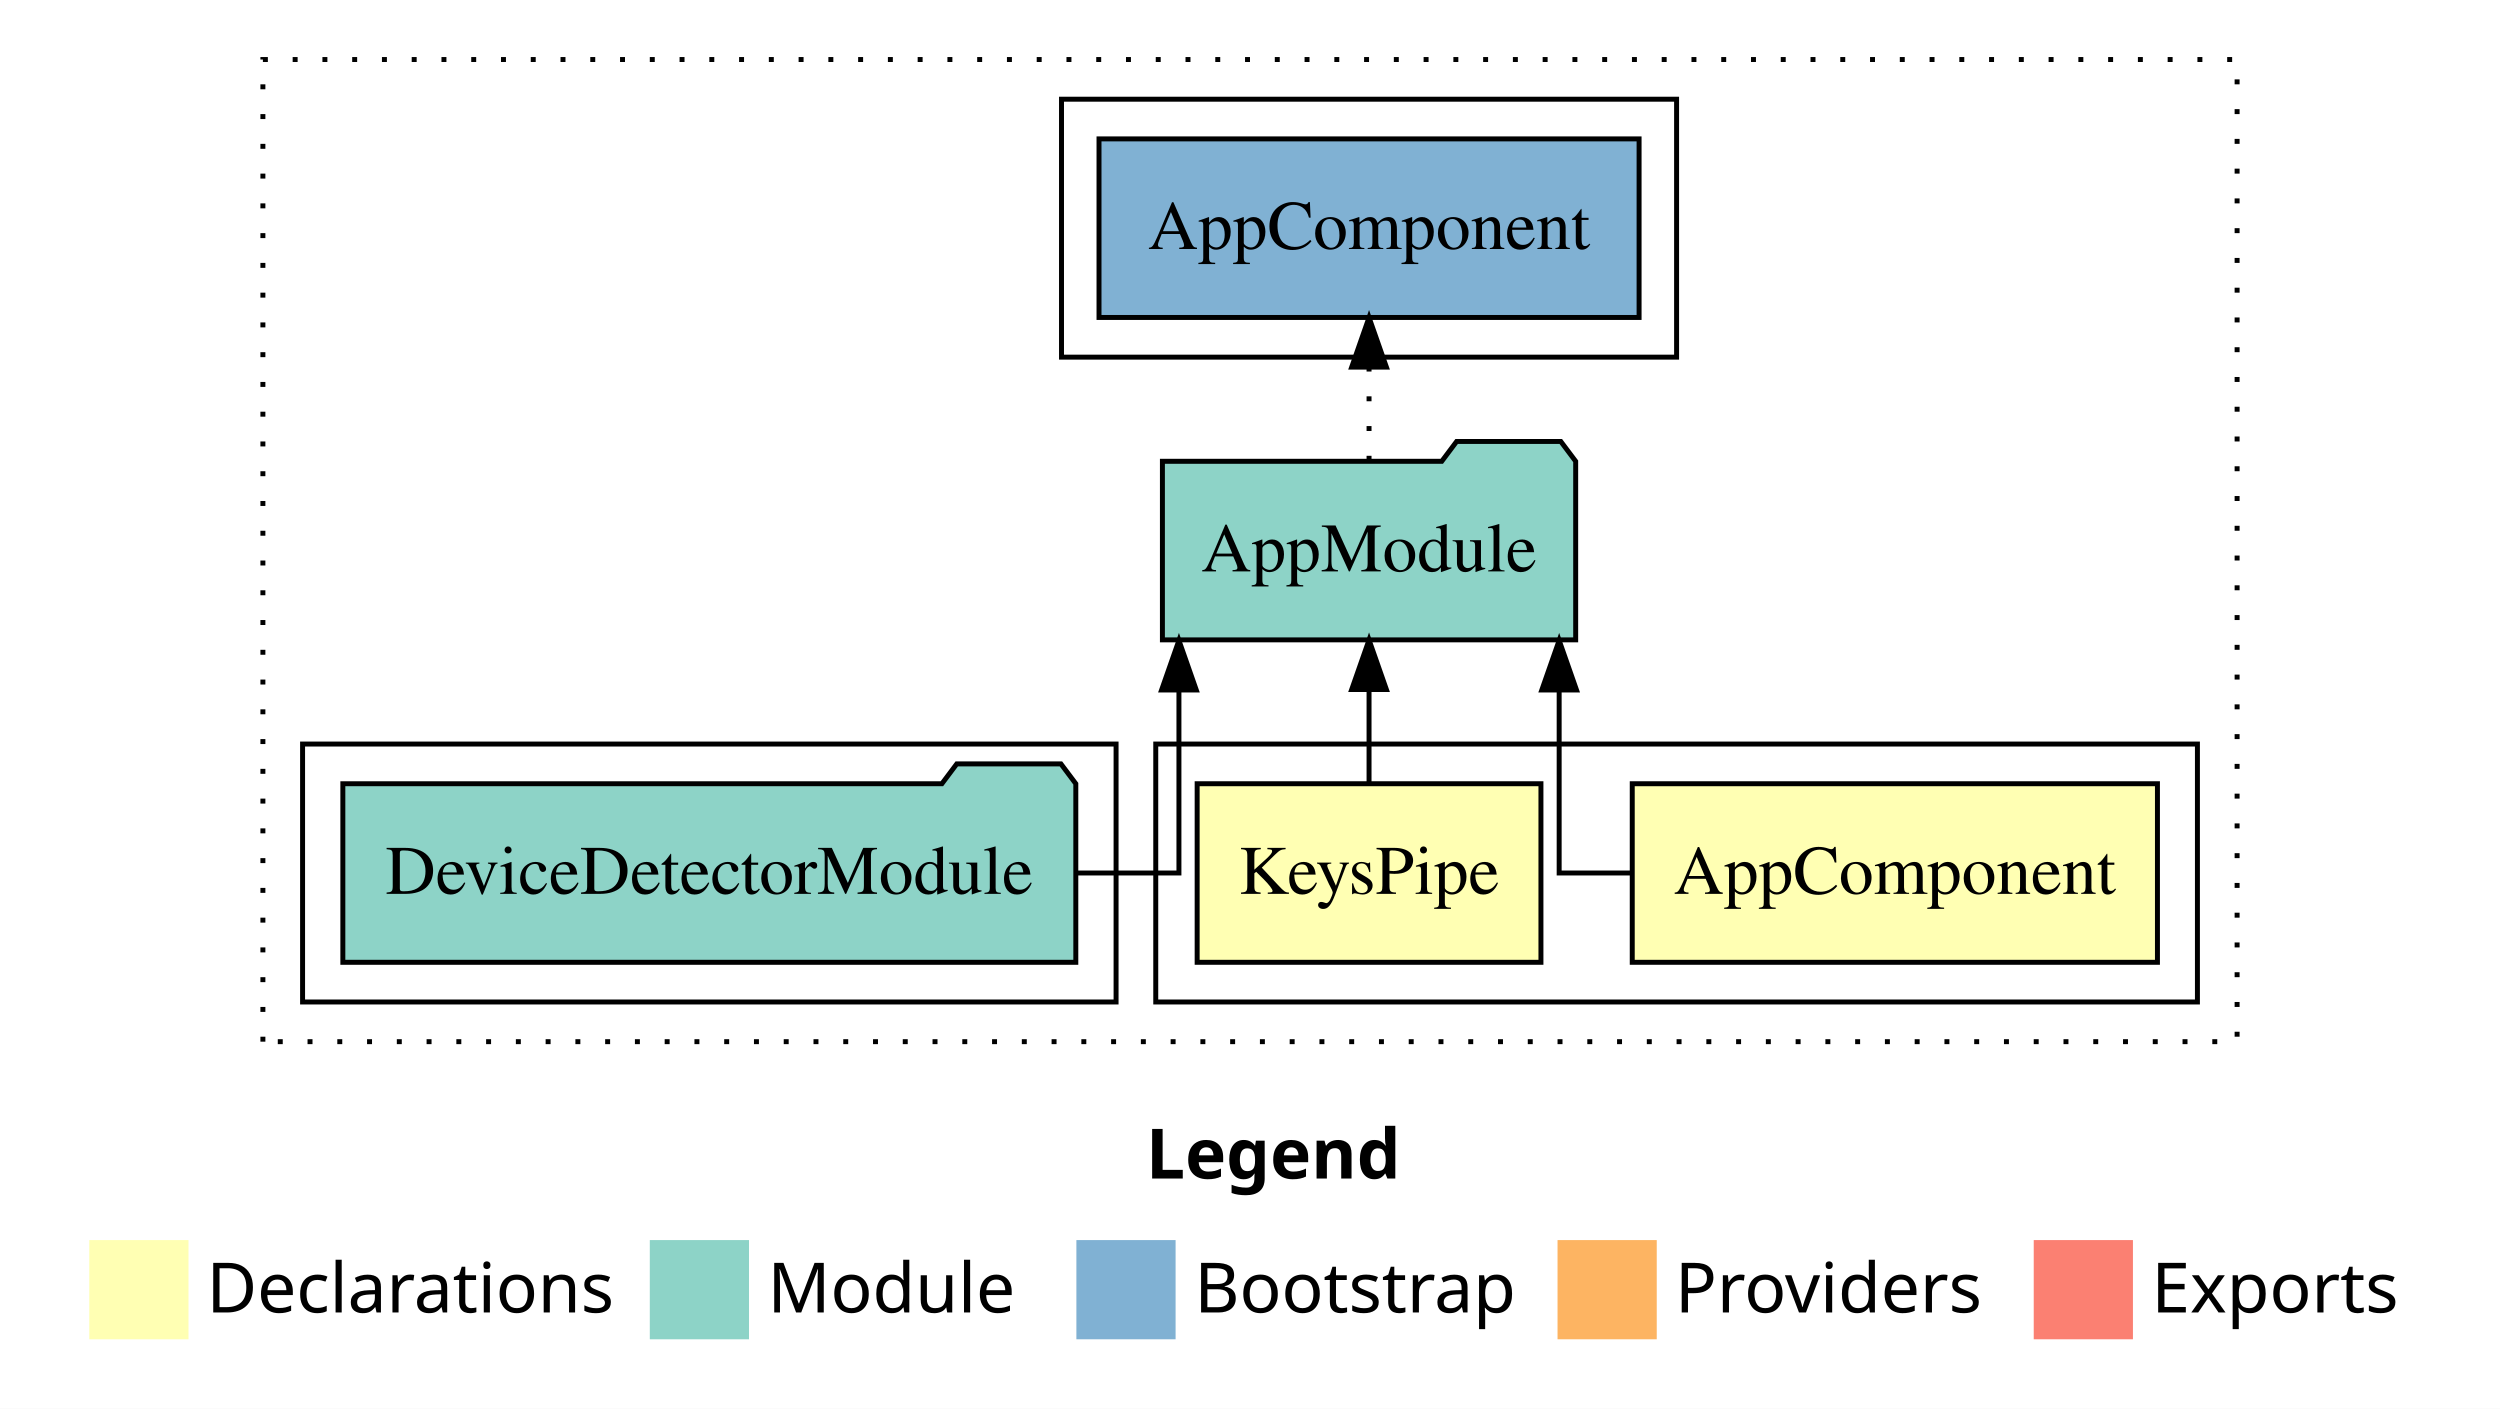
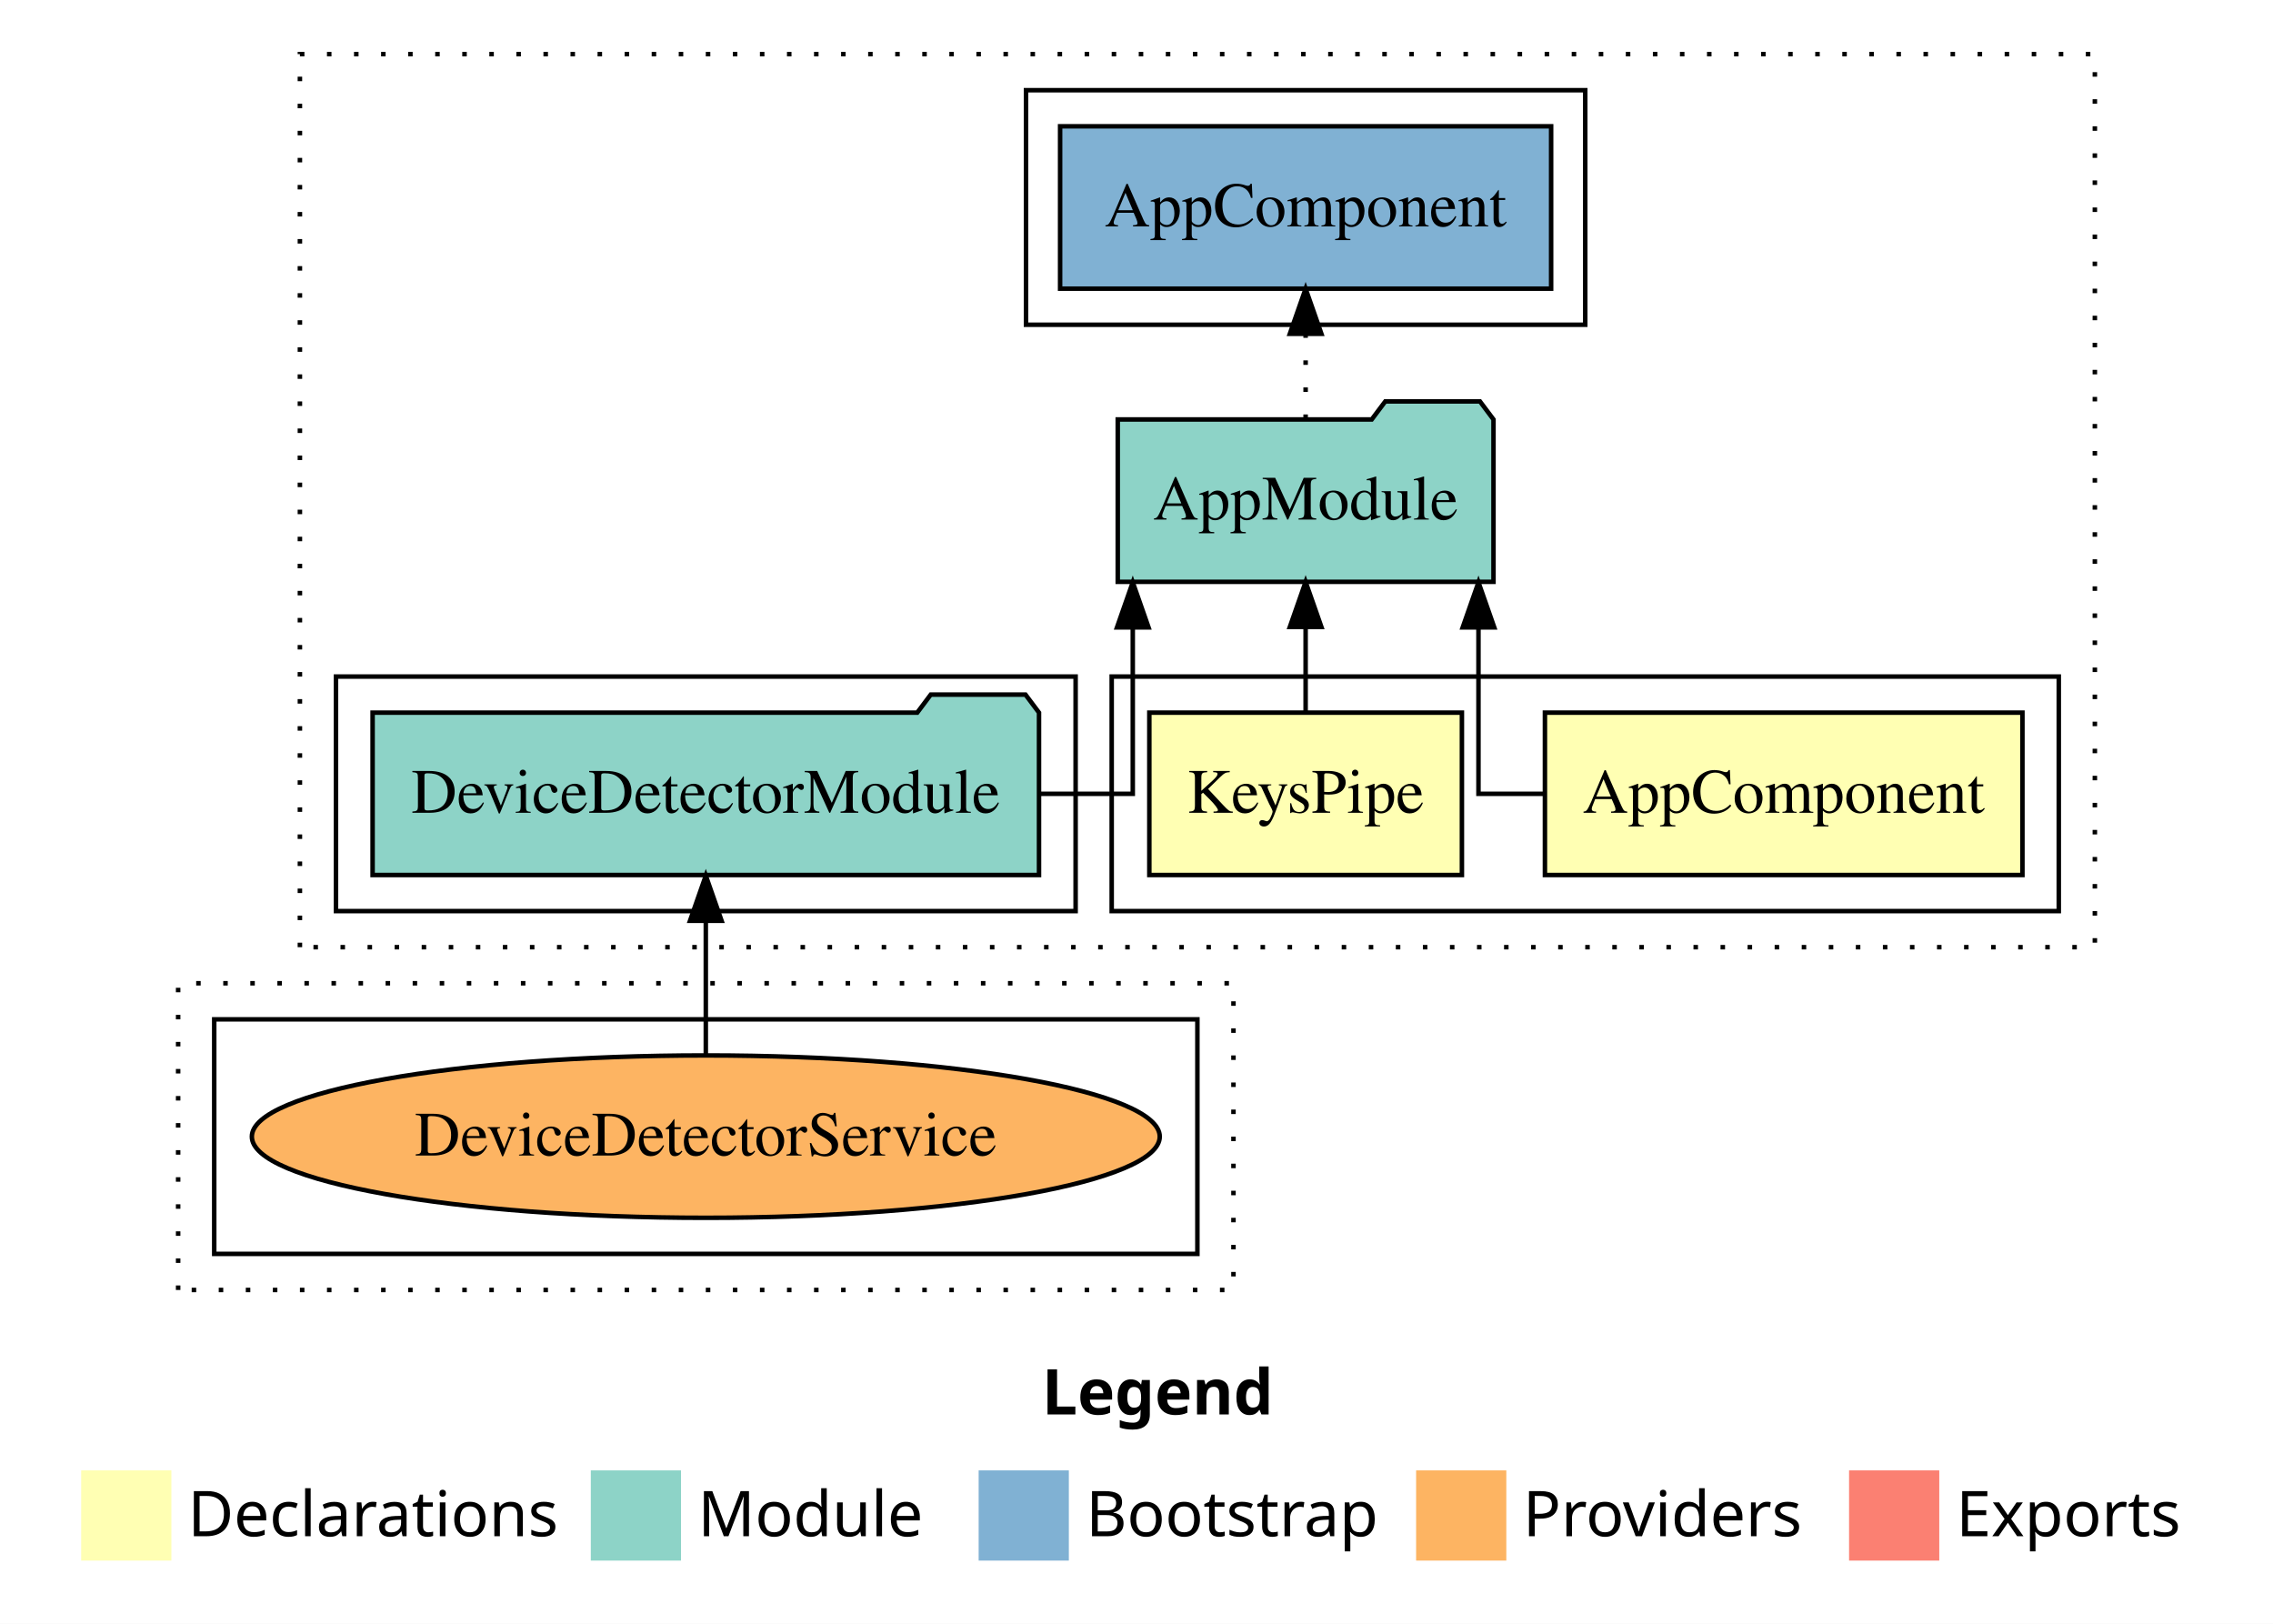
- <svg xmlns="http://www.w3.org/2000/svg" width="504pt" height="284pt" viewBox="0.00 0.00 504.00 284.00">
-   <g id="graph0" class="graph" transform="scale(1 1) rotate(0) translate(4 280)">
-     <polygon fill="#ffffff" stroke="transparent" points="-4,4 -4,-280 500,-280 500,4 -4,4" />
+ <svg xmlns="http://www.w3.org/2000/svg" width="504pt" height="360pt" viewBox="0.00 0.00 504.00 360.00">
+   <g id="graph0" class="graph" transform="scale(1 1) rotate(0) translate(4 356)">
+     <polygon fill="#ffffff" stroke="transparent" points="-4,4 -4,-356 500,-356 500,4 -4,4" />
    <text text-anchor="start" x="227.009" y="-42.4" font-family="sans-serif" font-weight="bold" font-size="14.00" fill="#000000">Legend</text>
    <polygon fill="#ffffb3" stroke="transparent" points="14,-10 14,-30 34,-30 34,-10 14,-10" />
    <text text-anchor="start" x="37.629" y="-15.4" font-family="sans-serif" font-size="14.00" fill="#000000">  Declarations</text>
    <polygon fill="#8dd3c7" stroke="transparent" points="127,-10 127,-30 147,-30 147,-10 127,-10" />
    <text text-anchor="start" x="150.725" y="-15.4" font-family="sans-serif" font-size="14.00" fill="#000000">  Module</text>
    <polygon fill="#80b1d3" stroke="transparent" points="213,-10 213,-30 233,-30 233,-10 213,-10" />
    <text text-anchor="start" x="236.781" y="-15.4" font-family="sans-serif" font-size="14.00" fill="#000000">  Bootstrap</text>
    <polygon fill="#fdb462" stroke="transparent" points="310,-10 310,-30 330,-30 330,-10 310,-10" />
    <text text-anchor="start" x="333.673" y="-15.4" font-family="sans-serif" font-size="14.00" fill="#000000">  Providers</text>
    <polygon fill="#fb8072" stroke="transparent" points="406,-10 406,-30 426,-30 426,-10 406,-10" />
    <text text-anchor="start" x="429.726" y="-15.4" font-family="sans-serif" font-size="14.00" fill="#000000">  Exports</text>
    <g id="clust1" class="cluster">
-       <polygon fill="none" stroke="#000000" stroke-dasharray="1,5" points="49,-70 49,-268 447,-268 447,-70 49,-70" />
+       <polygon fill="none" stroke="#000000" stroke-dasharray="1,5" points="62.5,-146 62.5,-344 460.5,-344 460.5,-146 62.5,-146" />
    </g>
    <g id="clust2" class="cluster">
-       <polygon fill="none" stroke="#000000" points="229,-78 229,-130 439,-130 439,-78 229,-78" />
+       <polygon fill="none" stroke="#000000" points="242.5,-154 242.5,-206 452.5,-206 452.5,-154 242.5,-154" />
    </g>
    <g id="clust5" class="cluster">
-       <polygon fill="none" stroke="#000000" points="57,-78 57,-130 221,-130 221,-78 57,-78" />
+       <polygon fill="none" stroke="#000000" points="70.5,-154 70.5,-206 234.5,-206 234.5,-154 70.5,-154" />
    </g>
    <g id="clust7" class="cluster">
-       <polygon fill="none" stroke="#000000" points="210,-208 210,-260 334,-260 334,-208 210,-208" />
+       <polygon fill="none" stroke="#000000" points="223.5,-284 223.5,-336 347.5,-336 347.5,-284 223.5,-284" />
+     </g>
+     <g id="clust9" class="cluster">
+       <polygon fill="none" stroke="#000000" stroke-dasharray="1,5" points="35.5,-70 35.5,-138 269.5,-138 269.5,-70 35.5,-70" />
+     </g>
+     <g id="clust14" class="cluster">
+       <polygon fill="none" stroke="#000000" points="43.5,-78 43.5,-130 261.5,-130 261.5,-78 43.5,-78" />
    </g>
    <g id="node1" class="node">
-       <polygon fill="#ffffb3" stroke="#000000" points="430.94,-122 325.06,-122 325.06,-86 430.94,-86 430.94,-122" />
-       <text text-anchor="middle" x="378" y="-99.8" font-family="Times,serif" font-size="14.00" fill="#000000">AppComponent</text>
+       <polygon fill="#ffffb3" stroke="#000000" points="444.44,-198 338.56,-198 338.56,-162 444.44,-162 444.44,-198" />
+       <text text-anchor="middle" x="391.5" y="-175.8" font-family="Times,serif" font-size="14.00" fill="#000000">AppComponent</text>
    </g>
    <g id="node3" class="node">
-       <polygon fill="#8dd3c7" stroke="#000000" points="313.657,-187 310.657,-191 289.657,-191 286.657,-187 230.343,-187 230.343,-151 313.657,-151 313.657,-187" />
-       <text text-anchor="middle" x="272" y="-164.8" font-family="Times,serif" font-size="14.00" fill="#000000">AppModule</text>
+       <polygon fill="#8dd3c7" stroke="#000000" points="327.157,-263 324.157,-267 303.157,-267 300.157,-263 243.843,-263 243.843,-227 327.157,-227 327.157,-263" />
+       <text text-anchor="middle" x="285.5" y="-240.8" font-family="Times,serif" font-size="14.00" fill="#000000">AppModule</text>
    </g>
    <g id="edge1" class="edge">
-       <path fill="none" stroke="#000000" d="M325.011,-104C316.45,-104 310.327,-104 310.327,-104 310.327,-104 310.327,-140.894 310.327,-140.894" />
-       <polygon fill="#000000" stroke="#000000" points="306.828,-140.894 310.327,-150.894 313.828,-140.894 306.828,-140.894" />
+       <path fill="none" stroke="#000000" d="M338.511,-180C329.95,-180 323.827,-180 323.827,-180 323.827,-180 323.827,-216.894 323.827,-216.894" />
+       <polygon fill="#000000" stroke="#000000" points="320.328,-216.894 323.827,-226.894 327.328,-216.894 320.328,-216.894" />
    </g>
    <g id="node2" class="node">
-       <polygon fill="#ffffb3" stroke="#000000" points="306.654,-122 237.345,-122 237.345,-86 306.654,-86 306.654,-122" />
-       <text text-anchor="middle" x="272" y="-99.8" font-family="Times,serif" font-size="14.00" fill="#000000">KeysPipe</text>
+       <polygon fill="#ffffb3" stroke="#000000" points="320.154,-198 250.845,-198 250.845,-162 320.154,-162 320.154,-198" />
+       <text text-anchor="middle" x="285.5" y="-175.8" font-family="Times,serif" font-size="14.00" fill="#000000">KeysPipe</text>
    </g>
    <g id="edge2" class="edge">
-       <path fill="none" stroke="#000000" d="M272,-122.106C272,-122.106 272,-140.991 272,-140.991" />
-       <polygon fill="#000000" stroke="#000000" points="268.5,-140.991 272,-150.991 275.5,-140.991 268.5,-140.991" />
+       <path fill="none" stroke="#000000" d="M285.5,-198.106C285.5,-198.106 285.5,-216.991 285.5,-216.991" />
+       <polygon fill="#000000" stroke="#000000" points="282,-216.991 285.5,-226.991 289,-216.991 282,-216.991" />
    </g>
    <g id="node5" class="node">
-       <polygon fill="#80b1d3" stroke="#000000" points="326.439,-252 217.561,-252 217.561,-216 326.439,-216 326.439,-252" />
-       <text text-anchor="middle" x="272" y="-229.8" font-family="Times,serif" font-size="14.00" fill="#000000">AppComponent </text>
+       <polygon fill="#80b1d3" stroke="#000000" points="339.939,-328 231.061,-328 231.061,-292 339.939,-292 339.939,-328" />
+       <text text-anchor="middle" x="285.5" y="-305.8" font-family="Times,serif" font-size="14.00" fill="#000000">AppComponent </text>
    </g>
    <g id="edge4" class="edge">
-       <path fill="none" stroke="#000000" stroke-dasharray="1,5" d="M272,-187.106C272,-187.106 272,-205.991 272,-205.991" />
-       <polygon fill="#000000" stroke="#000000" points="268.5,-205.991 272,-215.991 275.5,-205.991 268.5,-205.991" />
+       <path fill="none" stroke="#000000" stroke-dasharray="1,5" d="M285.5,-263.106C285.5,-263.106 285.5,-281.991 285.5,-281.991" />
+       <polygon fill="#000000" stroke="#000000" points="282,-281.991 285.5,-291.991 289,-281.991 282,-281.991" />
    </g>
    <g id="node4" class="node">
-       <polygon fill="#8dd3c7" stroke="#000000" points="212.883,-122 209.883,-126 188.883,-126 185.883,-122 65.117,-122 65.117,-86 212.883,-86 212.883,-122" />
-       <text text-anchor="middle" x="139" y="-99.8" font-family="Times,serif" font-size="14.00" fill="#000000">DeviceDetectorModule</text>
+       <polygon fill="#8dd3c7" stroke="#000000" points="226.383,-198 223.383,-202 202.383,-202 199.383,-198 78.617,-198 78.617,-162 226.383,-162 226.383,-198" />
+       <text text-anchor="middle" x="152.5" y="-175.8" font-family="Times,serif" font-size="14.00" fill="#000000">DeviceDetectorModule</text>
    </g>
    <g id="edge3" class="edge">
-       <path fill="none" stroke="#000000" d="M213.13,-104C225.107,-104 233.673,-104 233.673,-104 233.673,-104 233.673,-140.894 233.673,-140.894" />
-       <polygon fill="#000000" stroke="#000000" points="230.173,-140.894 233.673,-150.894 237.173,-140.894 230.173,-140.894" />
+       <path fill="none" stroke="#000000" d="M226.63,-180C238.607,-180 247.173,-180 247.173,-180 247.173,-180 247.173,-216.894 247.173,-216.894" />
+       <polygon fill="#000000" stroke="#000000" points="243.673,-216.894 247.173,-226.894 250.673,-216.894 243.673,-216.894" />
+     </g>
+     <g id="node6" class="node">
+       <ellipse fill="#fdb462" stroke="#000000" cx="152.5" cy="-104" rx="100.655" ry="18" />
+       <text text-anchor="middle" x="152.5" y="-99.8" font-family="Times,serif" font-size="14.00" fill="#000000">DeviceDetectorService</text>
+     </g>
+     <g id="edge5" class="edge">
+       <path fill="none" stroke="#000000" d="M152.5,-122.011C152.5,-122.011 152.5,-151.855 152.5,-151.855" />
+       <polygon fill="#000000" stroke="#000000" points="149,-151.855 152.5,-161.855 156,-151.855 149,-151.855" />
    </g>
  </g>
</svg>
